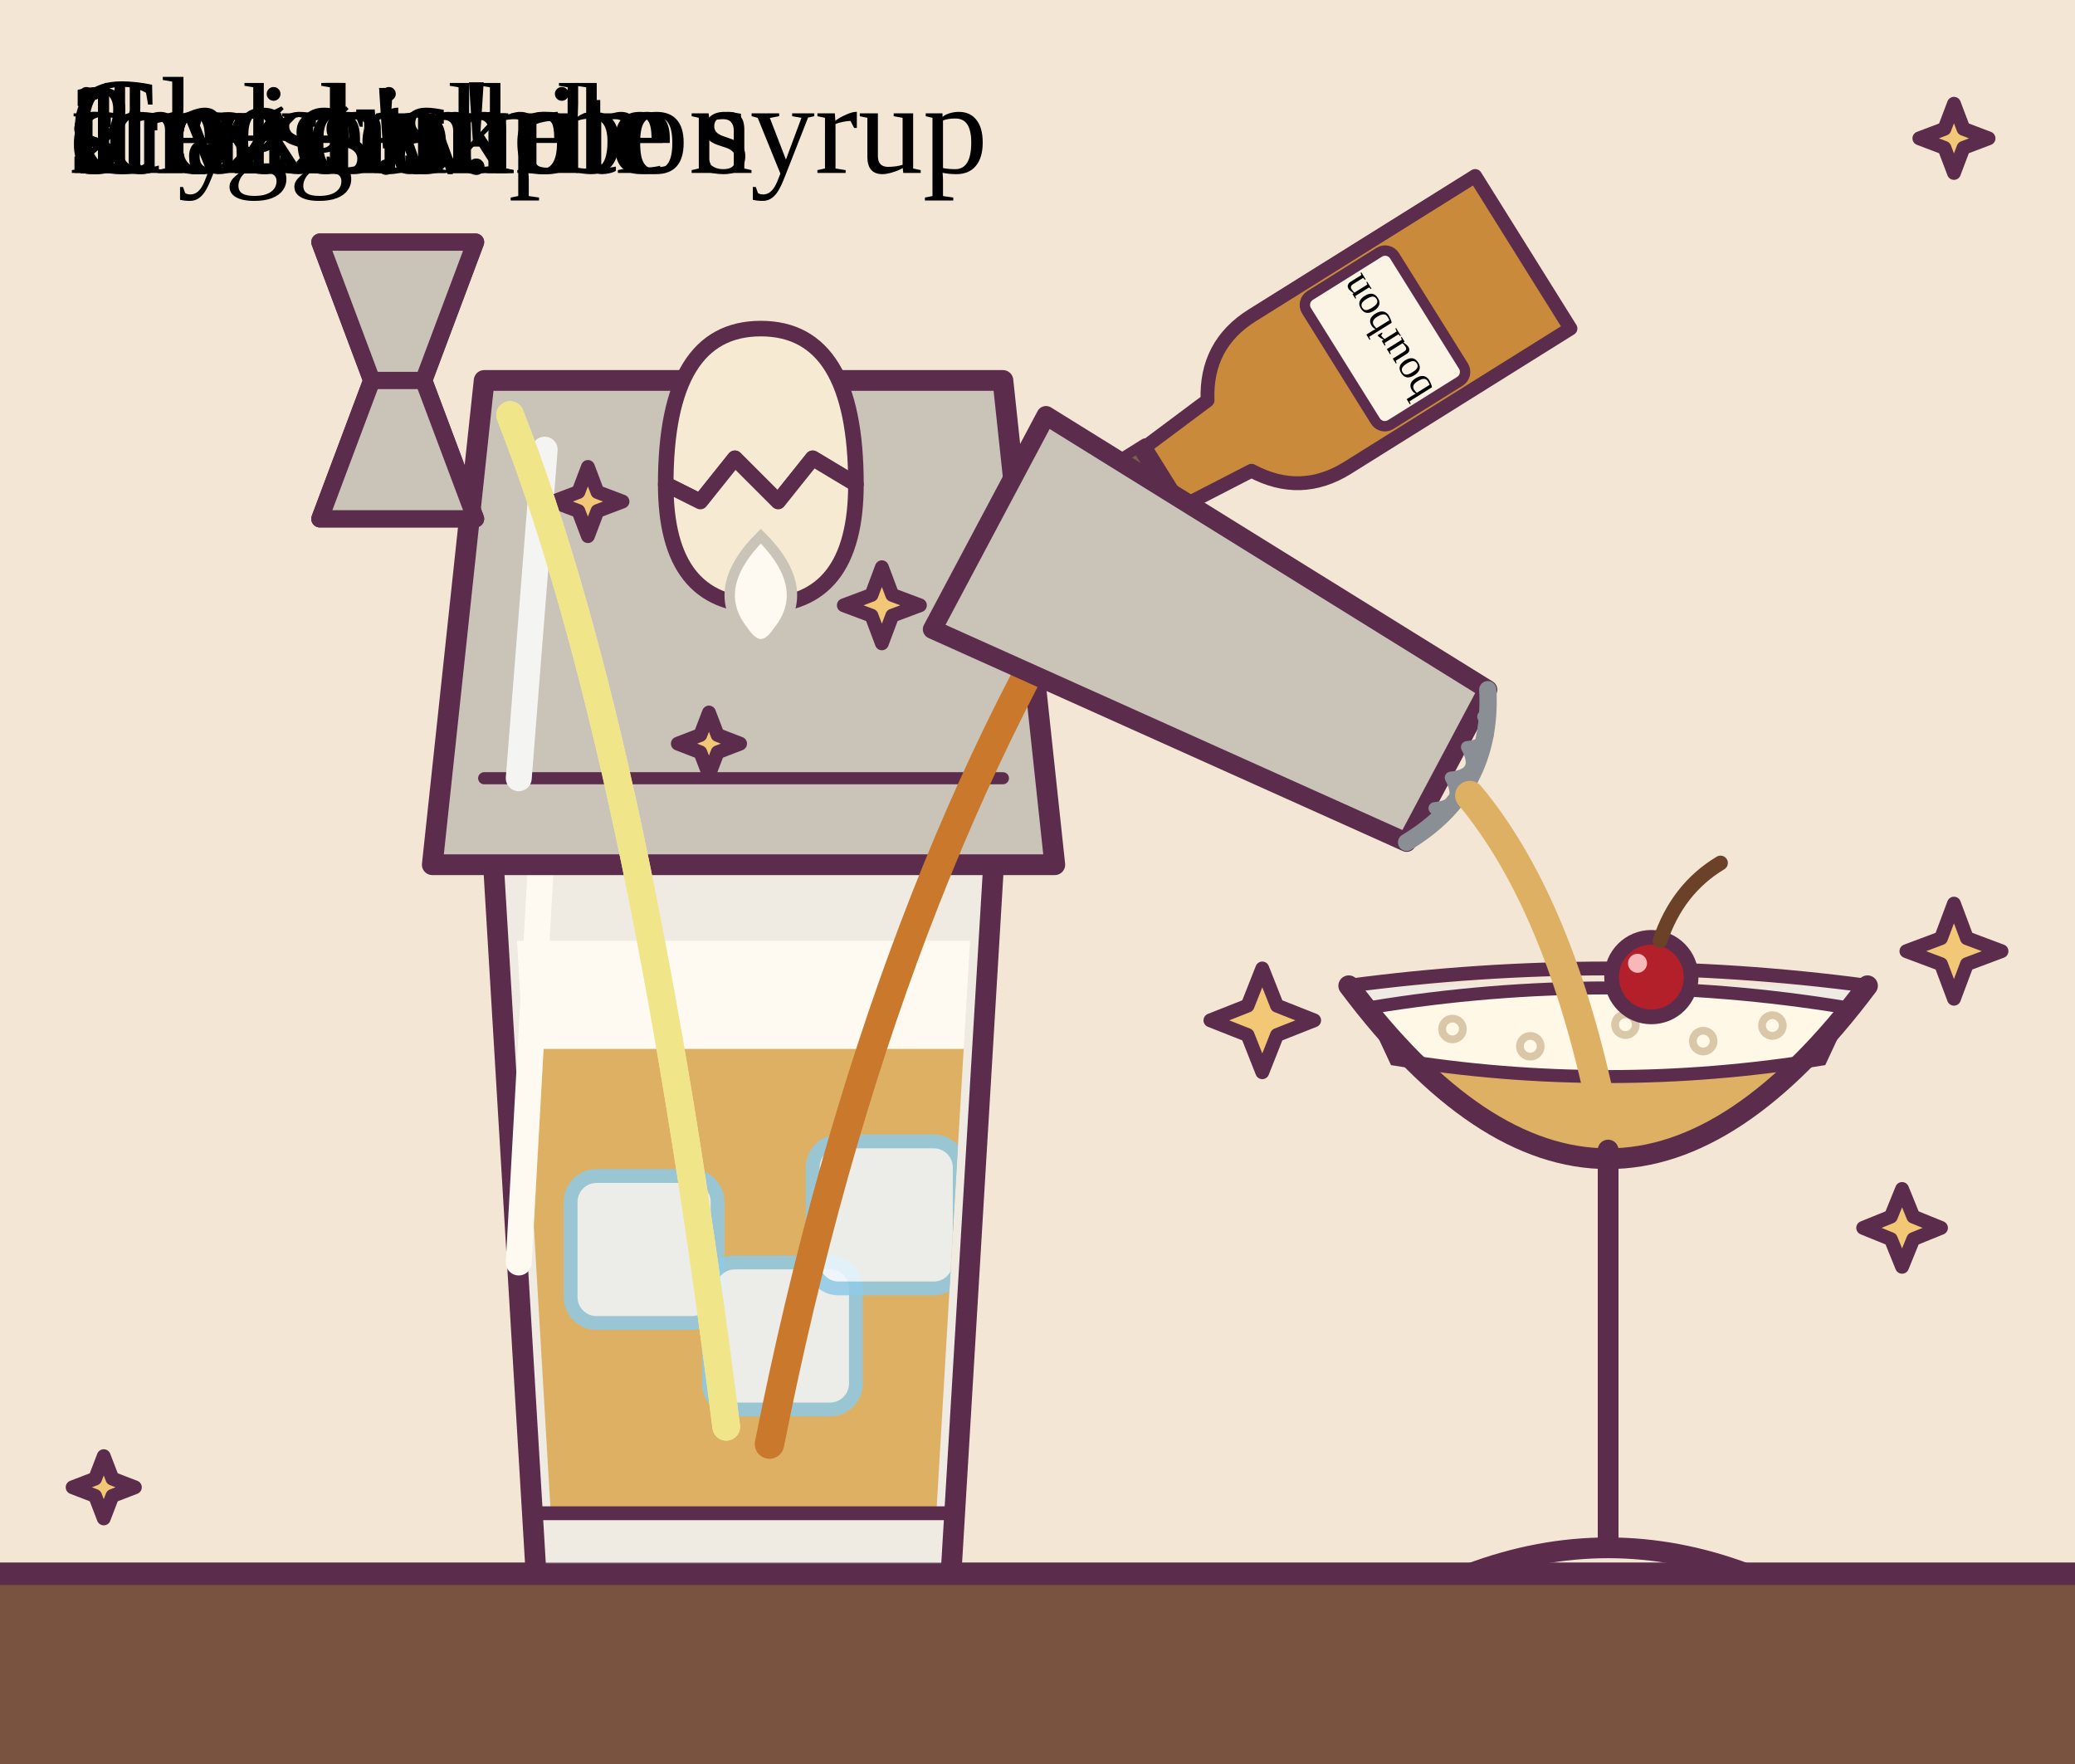
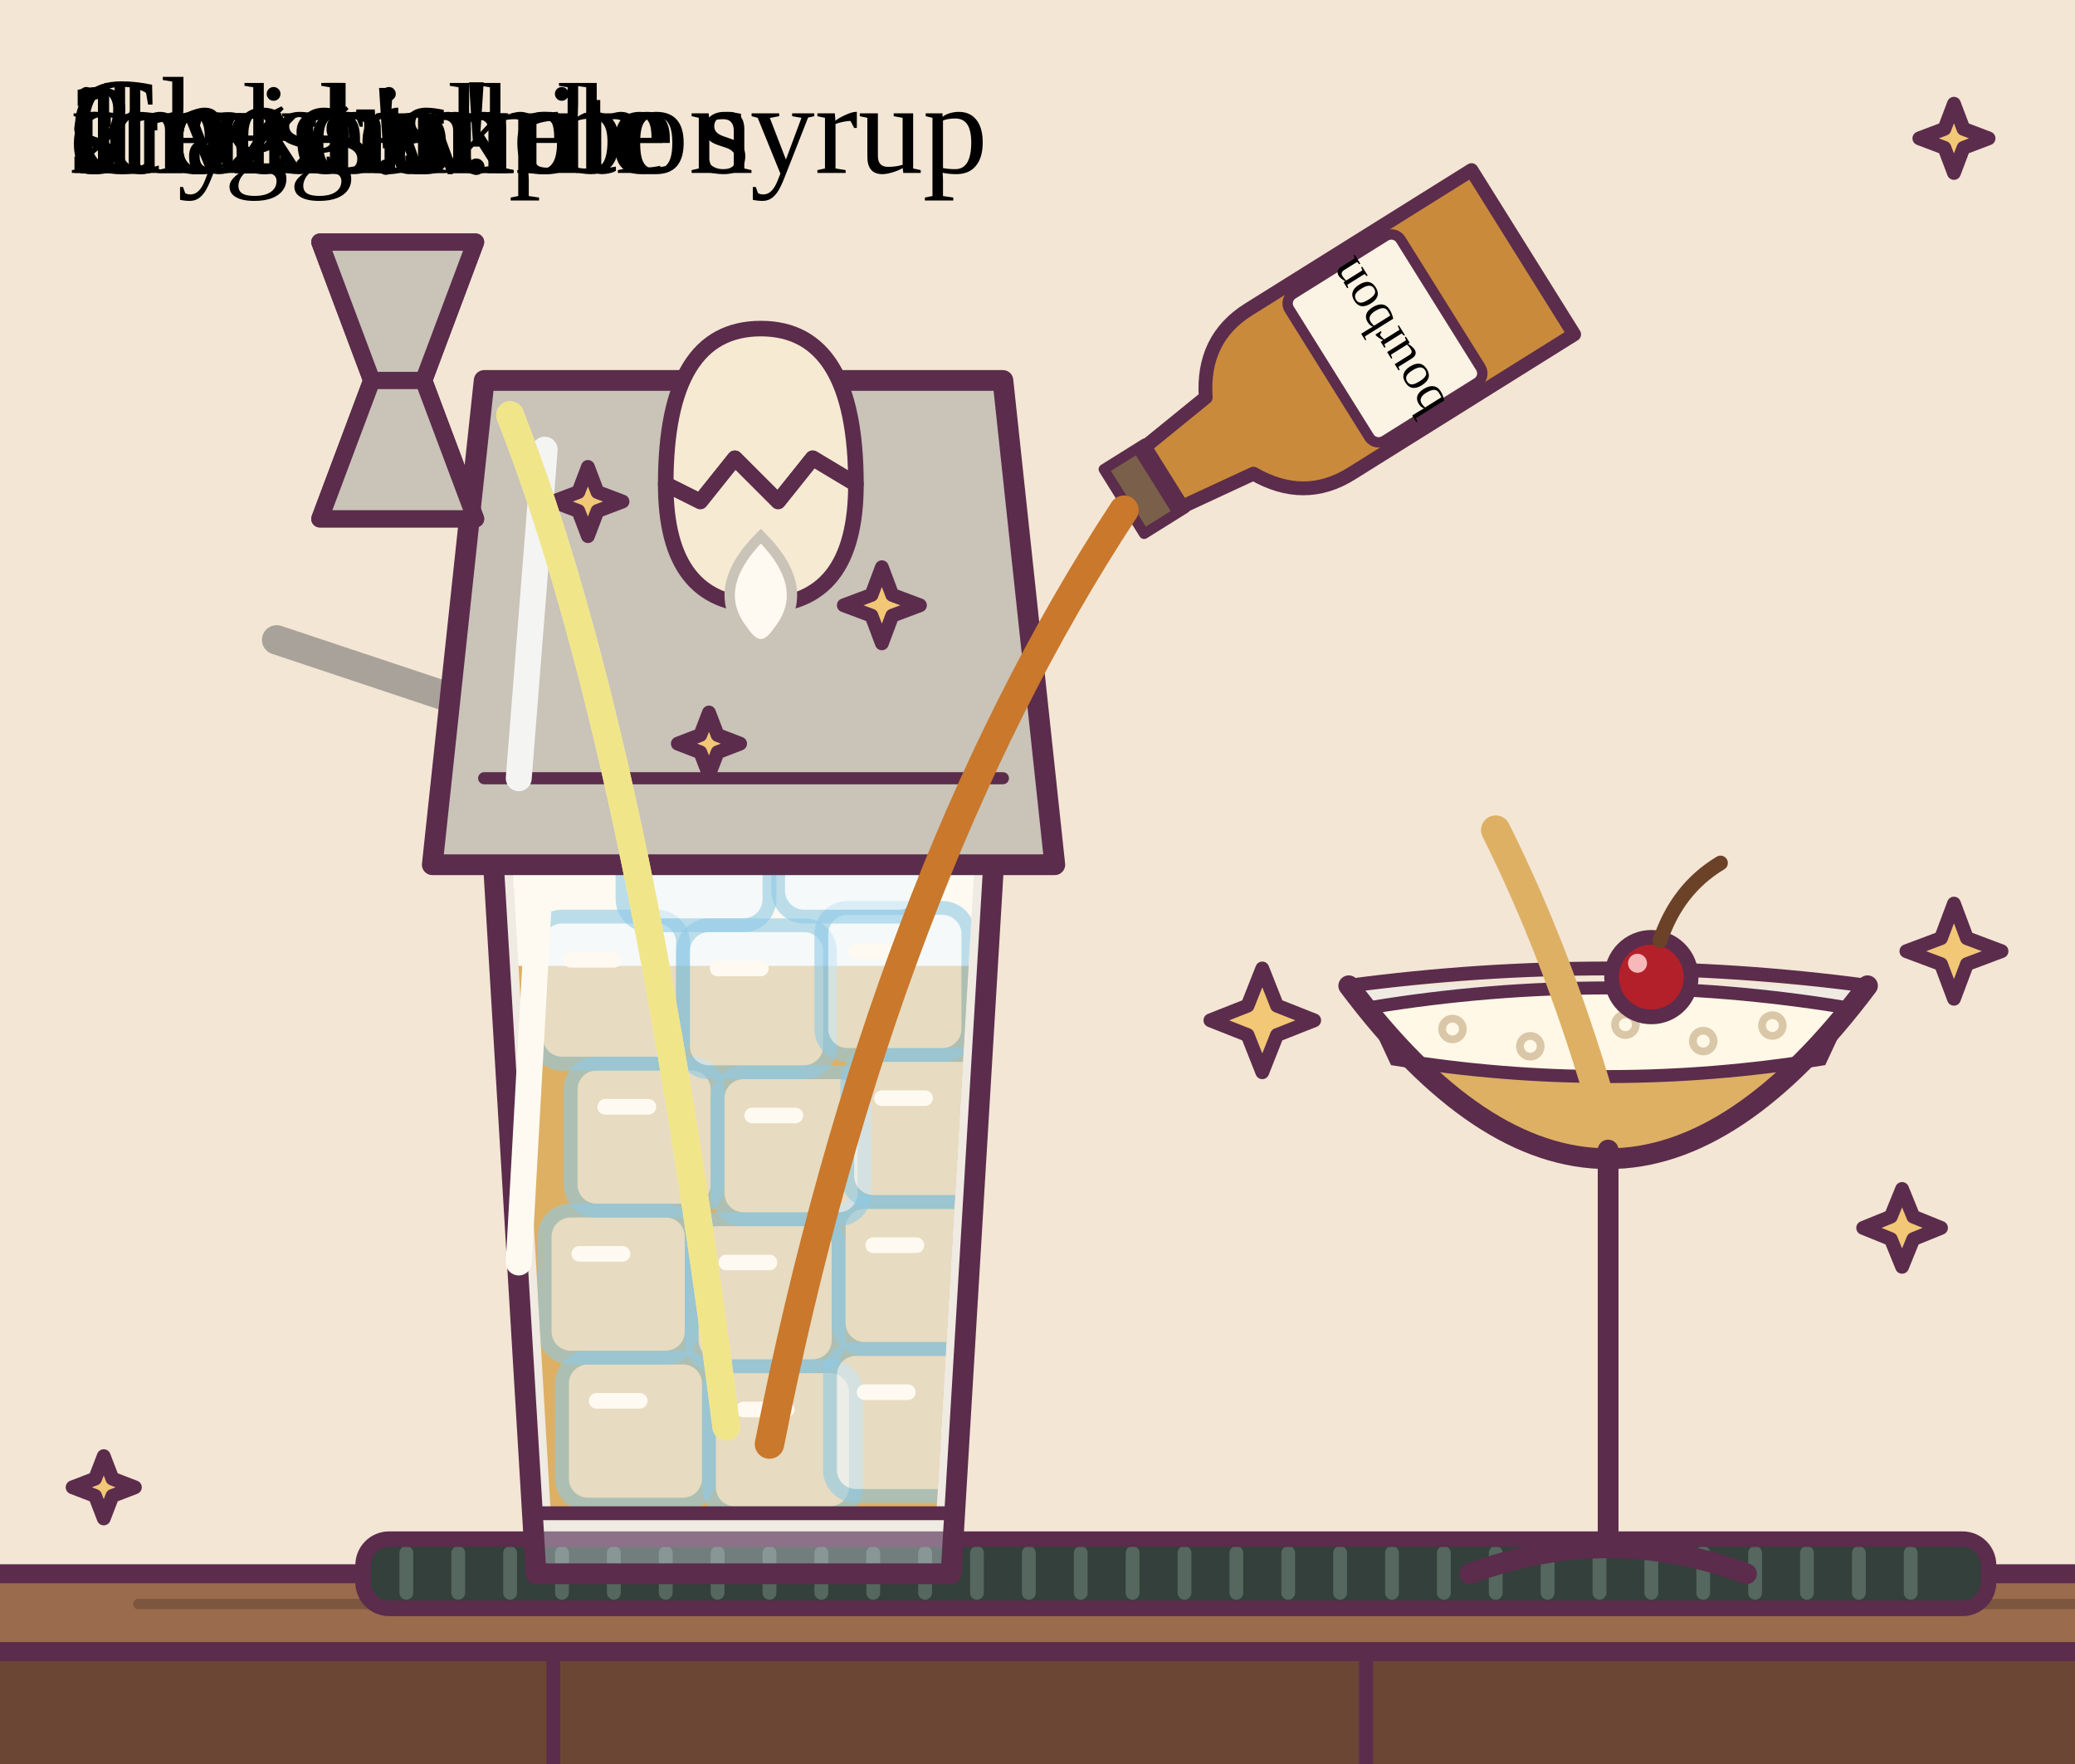
<svg viewBox="0 0 240 204" role="img" aria-label="How to make a Whiskey Sour, step by step: Combine ingredients. Add everything to your shaker. Dry shake. Shake hard, without ice, for about 15 seconds. That's what whips the egg white into foam. Wet shake. Add ice and shake again, until the shaker is frosty cold. Serve up. Strain into a chilled coupe, no ice, and top with a cherry. Cheers!">
  <g transform="translate(-104 -14)">
    <g filter="url(#wash)">
      <rect x="0" y="0" width="400" height="236" fill="#f3e6d4" />
-       <rect x="0" y="196" width="400" height="40" fill="#7a5340" />
-     </g>
+     </g>
+     <rect x="0" y="196" width="400" height="40" fill="#6e4b39" />
+     <g filter="url(#wash)">
+       <rect x="0" y="196" width="400" height="9" fill="#9a6b4c" />
+       <rect x="0" y="205" width="400" height="31" fill="#6b4634" />
+     </g>
+     <g filter="url(#crayon)" fill="none" stroke="#5b2c4c" stroke-width="2.2" stroke-linecap="round" stroke-linejoin="round">
+       <path d="M0 196 H400 M0 205 H400" />
+       <path d="M64 205 V236" stroke-width="1.6" />
+       <path d="M168 205 V236" stroke-width="1.6" />
+       <path d="M262 205 V236" stroke-width="1.6" />
+       <path d="M352 205 V236" stroke-width="1.6" />
+       <path d="M22 199.5 h38" stroke="#7d5640" stroke-width="1.2" />
+       <path d="M120 199.5 h54" stroke="#7d5640" stroke-width="1.2" />
+       <path d="M230 199.5 h30" stroke="#7d5640" stroke-width="1.2" />
+       <path d="M300 199.5 h46" stroke="#7d5640" stroke-width="1.2" />
+     </g>
+     <rect x="146" y="192" width="188" height="8" rx="3" fill="#33403b" />
+     <path d="M151 193.6 v4.6" stroke="#55675f" stroke-width="1.6" stroke-linecap="round" />
+     <path d="M157 193.6 v4.6" stroke="#55675f" stroke-width="1.6" stroke-linecap="round" />
+     <path d="M163 193.6 v4.6" stroke="#55675f" stroke-width="1.6" stroke-linecap="round" />
+     <path d="M169 193.6 v4.6" stroke="#55675f" stroke-width="1.6" stroke-linecap="round" />
+     <path d="M175 193.6 v4.6" stroke="#55675f" stroke-width="1.6" stroke-linecap="round" />
+     <path d="M181 193.6 v4.6" stroke="#55675f" stroke-width="1.6" stroke-linecap="round" />
+     <path d="M187 193.6 v4.6" stroke="#55675f" stroke-width="1.6" stroke-linecap="round" />
+     <path d="M193 193.6 v4.6" stroke="#55675f" stroke-width="1.6" stroke-linecap="round" />
+     <path d="M199 193.6 v4.6" stroke="#55675f" stroke-width="1.6" stroke-linecap="round" />
+     <path d="M205 193.6 v4.6" stroke="#55675f" stroke-width="1.6" stroke-linecap="round" />
+     <path d="M211 193.6 v4.6" stroke="#55675f" stroke-width="1.6" stroke-linecap="round" />
+     <path d="M217 193.6 v4.6" stroke="#55675f" stroke-width="1.6" stroke-linecap="round" />
+     <path d="M223 193.6 v4.6" stroke="#55675f" stroke-width="1.6" stroke-linecap="round" />
+     <path d="M229 193.6 v4.6" stroke="#55675f" stroke-width="1.6" stroke-linecap="round" />
+     <path d="M235 193.6 v4.6" stroke="#55675f" stroke-width="1.6" stroke-linecap="round" />
+     <path d="M241 193.6 v4.6" stroke="#55675f" stroke-width="1.6" stroke-linecap="round" />
+     <path d="M247 193.6 v4.6" stroke="#55675f" stroke-width="1.6" stroke-linecap="round" />
+     <path d="M253 193.6 v4.6" stroke="#55675f" stroke-width="1.6" stroke-linecap="round" />
+     <path d="M259 193.6 v4.6" stroke="#55675f" stroke-width="1.6" stroke-linecap="round" />
+     <path d="M265 193.6 v4.6" stroke="#55675f" stroke-width="1.6" stroke-linecap="round" />
+     <path d="M271 193.6 v4.6" stroke="#55675f" stroke-width="1.6" stroke-linecap="round" />
+     <path d="M277 193.6 v4.6" stroke="#55675f" stroke-width="1.6" stroke-linecap="round" />
+     <path d="M283 193.6 v4.6" stroke="#55675f" stroke-width="1.6" stroke-linecap="round" />
+     <path d="M289 193.6 v4.6" stroke="#55675f" stroke-width="1.6" stroke-linecap="round" />
+     <path d="M295 193.6 v4.6" stroke="#55675f" stroke-width="1.6" stroke-linecap="round" />
+     <path d="M301 193.6 v4.6" stroke="#55675f" stroke-width="1.6" stroke-linecap="round" />
+     <path d="M307 193.6 v4.6" stroke="#55675f" stroke-width="1.6" stroke-linecap="round" />
+     <path d="M313 193.6 v4.6" stroke="#55675f" stroke-width="1.6" stroke-linecap="round" />
+     <path d="M319 193.6 v4.6" stroke="#55675f" stroke-width="1.6" stroke-linecap="round" />
+     <path d="M325 193.6 v4.6" stroke="#55675f" stroke-width="1.6" stroke-linecap="round" />
    <g filter="url(#crayon)" fill="none" stroke="#5b2c4c" stroke-width="2.6" stroke-linecap="round" stroke-linejoin="round">
-       <path d="M0 196 H400" />
+       <rect x="146" y="192" width="188" height="8" rx="3" stroke-width="1.8" />
    </g>
    <g class="twinkle d2" style="transform-origin:330px 30px">
      <path d="M330 26 L331.1 28.9 L334 30 L331.1 31.1 L330 34 L328.9 31.1 L326 30 L328.9 28.9Z" fill="#f2c776" stroke="#5b2c4c" stroke-width="1.6" stroke-linejoin="round" />
    </g>
    <g class="twinkle d3" style="transform-origin:116px 186px">
      <path d="M116 182.4 L117 185 L119.6 186 L117 187 L116 189.6 L115 187 L112.4 186 L115 185Z" fill="#f2c776" stroke="#5b2c4c" stroke-width="1.6" stroke-linejoin="round" />
    </g>
-     <g class="mix16">
-       <g class="shk15" style="transform-origin:190px 116px">
-         <g filter="url(#wash)">
-           <path d="M160 96 L220 96 L214 196 L166 196Z" fill="#e7f1fb" opacity=".35" />
-         </g>
-         <clipPath id="whiskey-sour-mx">
-           <path d="M162.4 99 L217.6 99 L212.3 189 L167.7 189Z" />
-         </clipPath>
-         <g clip-path="url(#whiskey-sour-mx)">
-           <g filter="url(#wash)">
-             <g class="ml5" style="transform-origin:190px 190px">
-               <rect x="158" y="169.5" width="64" height="20.5" fill="#c9782c" />
-             </g>
-             <g class="ml6" style="transform-origin:190px 170px">
-               <rect x="158" y="159.5" width="64" height="10.5" fill="#f3e9c4" />
-             </g>
-             <g class="ml7" style="transform-origin:190px 160px">
-               <rect x="158" y="149.5" width="64" height="10.5" fill="#f1e58a" />
-             </g>
-             <g class="ml8" style="transform-origin:190px 150px">
-               <rect x="158" y="141.5" width="64" height="8.5" fill="#fffaf1" />
-             </g>
-             <g class="mixed9">
-               <rect x="158" y="134.8" width="64" height="55.2" fill="#ddb064" />
-               <rect x="158" y="122.8" width="64" height="12.5" fill="#fffaf1" />
-             </g>
-           </g>
-           <g class="mice10">
-             <rect x="170" y="150" width="17" height="17" rx="3" fill="#eef8ff" opacity=".85" stroke="#8ecae6" stroke-width="1.6" />
-           </g>
-           <g class="mice11">
-             <rect x="186" y="160" width="17" height="17" rx="3" fill="#eef8ff" opacity=".85" stroke="#8ecae6" stroke-width="1.6" />
-           </g>
-           <g class="mice12">
-             <rect x="198" y="146" width="17" height="17" rx="3" fill="#eef8ff" opacity=".85" stroke="#8ecae6" stroke-width="1.6" />
-           </g>
-         </g>
-         <g filter="url(#crayon)" fill="none" stroke="#5b2c4c" stroke-width="2.6" stroke-linecap="round" stroke-linejoin="round">
-           <path d="M160 96 L220 96 L214 196 L166 196Z" stroke-width="2.4" />
-           <path d="M166 189 H214" stroke-width="1.6" />
-           <path d="M167 106 L164 160" stroke="#fffaf1" stroke-width="3" />
-         </g>
-         <g class="tin14">
-           <g filter="url(#wash)">
-             <path d="M154 114 L226 114 L220 58 L160 58Z" fill="#c9c3b8" />
-           </g>
-           <g filter="url(#crayon)" fill="none" stroke="#5b2c4c" stroke-width="2.6" stroke-linecap="round" stroke-linejoin="round">
-             <path d="M154 114 L226 114 L220 58 L160 58Z" stroke-width="2.4" />
-             <path d="M160 104 H220" stroke-width="1.4" />
-             <path d="M167 66 L164 104" stroke="#f4f4f2" stroke-width="3" />
-           </g>
-           <g class="frost13">
-             <g class="twinkle" style="transform-origin:172px 72px">
-               <path d="M172 68 L173.1 70.9 L176 72 L173.1 73.1 L172 76 L170.9 73.1 L168 72 L170.9 70.9Z" fill="#f2c776" stroke="#5b2c4c" stroke-width="1.6" stroke-linejoin="round" />
-             </g>
-             <g class="twinkle d2" style="transform-origin:206px 84px">
-               <path d="M206 79.6 L207.2 82.8 L210.4 84 L207.2 85.2 L206 88.4 L204.8 85.2 L201.6 84 L204.8 82.8Z" fill="#f2c776" stroke="#5b2c4c" stroke-width="1.6" stroke-linejoin="round" />
-             </g>
-             <g class="twinkle d3" style="transform-origin:186px 100px">
-               <path d="M186 96.4 L187 99 L189.6 100 L187 101 L186 103.6 L185 101 L182.4 100 L185 99Z" fill="#f2c776" stroke="#5b2c4c" stroke-width="1.6" stroke-linejoin="round" />
+     <g class="mix30">
+       <g class="tip29" style="transform-origin:220px 96px">
+         <g class="shk28" style="transform-origin:190px 116px">
+           <g filter="url(#wash)">
+             <path d="M160 96 L220 96 L214 196 L166 196Z" fill="#e7f1fb" opacity=".35" />
+           </g>
+           <clipPath id="whiskey-sour-mx">
+             <path d="M162.4 99 L217.6 99 L212.3 189 L167.7 189Z" />
+           </clipPath>
+           <g clip-path="url(#whiskey-sour-mx)">
+             <g filter="url(#wash)">
+               <g class="ml5" style="transform-origin:190px 190px">
+                 <rect x="158" y="169.5" width="64" height="20.5" fill="#c9782c" />
+               </g>
+               <g class="ml6" style="transform-origin:190px 170px">
+                 <rect x="158" y="159.5" width="64" height="10.5" fill="#f3e9c4" />
+               </g>
+               <g class="ml7" style="transform-origin:190px 160px">
+                 <rect x="158" y="149.5" width="64" height="10.5" fill="#f1e58a" />
+               </g>
+               <g class="ml8" style="transform-origin:190px 150px">
+                 <rect x="158" y="141.5" width="64" height="8.5" fill="#fffaf1" />
+               </g>
+               <g class="mixed9" style="transform-origin:190px 190px">
+                 <rect x="158" y="125.2" width="64" height="64.8" fill="#ddb064" />
+               </g>
+               <g class="mfoam10">
+                 <rect x="158" y="113.2" width="64" height="12.5" fill="#fffaf1" />
+               </g>
+             </g>
+             <g class="mice11" style="transform-origin:177.5px 179.5px">
+               <rect x="169" y="171" width="17" height="17" rx="3" fill="#eef8ff" opacity=".6" stroke="#8ecae6" stroke-width="1.6" />
+               <path d="M173 176 h5" stroke="#fffaf1" stroke-width="1.8" stroke-linecap="round" />
+             </g>
+             <g class="mice12" style="transform-origin:194.5px 180.5px">
+               <rect x="186" y="172" width="17" height="17" rx="3" fill="#eef8ff" opacity=".6" stroke="#8ecae6" stroke-width="1.6" />
+               <path d="M190 177 h5" stroke="#fffaf1" stroke-width="1.8" stroke-linecap="round" />
+             </g>
+             <g class="mice13" style="transform-origin:208.5px 178.5px">
+               <rect x="200" y="170" width="17" height="17" rx="3" fill="#eef8ff" opacity=".6" stroke="#8ecae6" stroke-width="1.6" />
+               <path d="M204 175 h5" stroke="#fffaf1" stroke-width="1.8" stroke-linecap="round" />
+             </g>
+             <g class="mice14" style="transform-origin:175.5px 162.5px">
+               <rect x="167" y="154" width="17" height="17" rx="3" fill="#eef8ff" opacity=".6" stroke="#8ecae6" stroke-width="1.6" />
+               <path d="M171 159 h5" stroke="#fffaf1" stroke-width="1.8" stroke-linecap="round" />
+             </g>
+             <g class="mice15" style="transform-origin:192.5px 163.5px">
+               <rect x="184" y="155" width="17" height="17" rx="3" fill="#eef8ff" opacity=".6" stroke="#8ecae6" stroke-width="1.6" />
+               <path d="M188 160 h5" stroke="#fffaf1" stroke-width="1.8" stroke-linecap="round" />
+             </g>
+             <g class="mice16" style="transform-origin:209.5px 161.5px">
+               <rect x="201" y="153" width="17" height="17" rx="3" fill="#eef8ff" opacity=".6" stroke="#8ecae6" stroke-width="1.6" />
+               <path d="M205 158 h5" stroke="#fffaf1" stroke-width="1.8" stroke-linecap="round" />
+             </g>
+             <g class="mice17" style="transform-origin:178.5px 145.5px">
+               <rect x="170" y="137" width="17" height="17" rx="3" fill="#eef8ff" opacity=".6" stroke="#8ecae6" stroke-width="1.6" />
+               <path d="M174 142 h5" stroke="#fffaf1" stroke-width="1.8" stroke-linecap="round" />
+             </g>
+             <g class="mice18" style="transform-origin:195.5px 146.5px">
+               <rect x="187" y="138" width="17" height="17" rx="3" fill="#eef8ff" opacity=".6" stroke="#8ecae6" stroke-width="1.6" />
+               <path d="M191 143 h5" stroke="#fffaf1" stroke-width="1.8" stroke-linecap="round" />
+             </g>
+             <g class="mice19" style="transform-origin:210.5px 144.5px">
+               <rect x="202" y="136" width="17" height="17" rx="3" fill="#eef8ff" opacity=".6" stroke="#8ecae6" stroke-width="1.6" />
+               <path d="M206 141 h5" stroke="#fffaf1" stroke-width="1.8" stroke-linecap="round" />
+             </g>
+             <g class="mice20" style="transform-origin:174.5px 128.5px">
+               <rect x="166" y="120" width="17" height="17" rx="3" fill="#eef8ff" opacity=".6" stroke="#8ecae6" stroke-width="1.6" />
+               <path d="M170 125 h5" stroke="#fffaf1" stroke-width="1.8" stroke-linecap="round" />
+             </g>
+             <g class="mice21" style="transform-origin:191.5px 129.5px">
+               <rect x="183" y="121" width="17" height="17" rx="3" fill="#eef8ff" opacity=".6" stroke="#8ecae6" stroke-width="1.6" />
+               <path d="M187 126 h5" stroke="#fffaf1" stroke-width="1.8" stroke-linecap="round" />
+             </g>
+             <g class="mice22" style="transform-origin:207.5px 127.5px">
+               <rect x="199" y="119" width="17" height="17" rx="3" fill="#eef8ff" opacity=".6" stroke="#8ecae6" stroke-width="1.6" />
+               <path d="M203 124 h5" stroke="#fffaf1" stroke-width="1.8" stroke-linecap="round" />
+             </g>
+             <g class="mice23" style="transform-origin:184.5px 112.5px">
+               <rect x="176" y="104" width="17" height="17" rx="3" fill="#eef8ff" opacity=".6" stroke="#8ecae6" stroke-width="1.6" />
+               <path d="M180 109 h5" stroke="#fffaf1" stroke-width="1.8" stroke-linecap="round" />
+             </g>
+             <g class="mice24" style="transform-origin:202.5px 111.5px">
+               <rect x="194" y="103" width="17" height="17" rx="3" fill="#eef8ff" opacity=".6" stroke="#8ecae6" stroke-width="1.6" />
+               <path d="M198 108 h5" stroke="#fffaf1" stroke-width="1.8" stroke-linecap="round" />
+             </g>
+           </g>
+           <g filter="url(#crayon)" fill="none" stroke="#5b2c4c" stroke-width="2.6" stroke-linecap="round" stroke-linejoin="round">
+             <path d="M160 96 L220 96 L214 196 L166 196Z" stroke-width="2.4" />
+             <path d="M166 189 H214" stroke-width="1.6" />
+             <path d="M167 106 L164 160" stroke="#fffaf1" stroke-width="3" />
+           </g>
+           <g class="strainer25">
+             <g filter="url(#crayon)" fill="none" stroke="#5b2c4c" stroke-width="2.6" stroke-linecap="round" stroke-linejoin="round">
+               <path d="M160 96 H220" stroke="#a9a29a" stroke-width="3.4" />
+               <path d="M162 100 q3 3.4 6 0 q3 3.4 6 0 q3 3.4 6 0 q3 3.4 6 0 q3 3.4 6 0 q3 3.4 6 0 q3 3.4 6 0 q3 3.4 6 0 q3 3.4 6 0 q3 3.4 6 0" stroke="#8a8f96" stroke-width="1.5" />
+               <path d="M160 96 L136 88" stroke="#a9a29a" stroke-width="3.4" />
+             </g>
+           </g>
+           <g class="tin27">
+             <g filter="url(#wash)">
+               <path d="M154 114 L226 114 L220 58 L160 58Z" fill="#c9c3b8" />
+             </g>
+             <g filter="url(#crayon)" fill="none" stroke="#5b2c4c" stroke-width="2.6" stroke-linecap="round" stroke-linejoin="round">
+               <path d="M154 114 L226 114 L220 58 L160 58Z" stroke-width="2.4" />
+               <path d="M160 104 H220" stroke-width="1.4" />
+               <path d="M167 66 L164 104" stroke="#f4f4f2" stroke-width="3" />
+             </g>
+             <g class="frost26">
+               <g class="twinkle" style="transform-origin:172px 72px">
+                 <path d="M172 68 L173.1 70.9 L176 72 L173.1 73.1 L172 76 L170.9 73.1 L168 72 L170.9 70.9Z" fill="#f2c776" stroke="#5b2c4c" stroke-width="1.6" stroke-linejoin="round" />
+               </g>
+               <g class="twinkle d2" style="transform-origin:206px 84px">
+                 <path d="M206 79.6 L207.2 82.8 L210.4 84 L207.2 85.2 L206 88.4 L204.8 85.2 L201.6 84 L204.8 82.8Z" fill="#f2c776" stroke="#5b2c4c" stroke-width="1.6" stroke-linejoin="round" />
+               </g>
+               <g class="twinkle d3" style="transform-origin:186px 100px">
+                 <path d="M186 96.4 L187 99 L189.6 100 L187 101 L186 103.6 L185 101 L182.4 100 L185 99Z" fill="#f2c776" stroke="#5b2c4c" stroke-width="1.6" stroke-linejoin="round" />
+               </g>
            </g>
          </g>
        </g>
      </g>
    </g>
    <g transform="translate(290 196) scale(1)">
      <g filter="url(#wash)">
        <path d="M-30 -68 Q0 -28 30 -68Z" fill="#e7f1fb" opacity=".35" />
      </g>
      <g class="gc3">
        <clipPath id="whiskey-sour-gl">
          <path d="M-28 -66 Q0 -32 28 -66Z" />
        </clipPath>
        <g clip-path="url(#whiskey-sour-gl)">
          <g filter="url(#wash)">
            <g class="band1" style="transform-origin:0px -47.5px">
              <rect x="-40" y="-65.6" width="80" height="18.1" fill="#ddb064" />
            </g>
          </g>
          <g filter="url(#wash)" />
        </g>
        <g class="foam2">
          <path d="M-27.4 -65.5 Q0 -70 27.4 -65.5 L24.6 -59.5 Q0 -55.5 -24.6 -59.5Z" fill="#fff8e6" stroke="#5b2c4c" stroke-width="1.5" />
          <circle cx="-18" cy="-63" r="1.2" fill="none" stroke="#d9c7a8" stroke-width=".9" />
          <circle cx="-9" cy="-61" r="1.2" fill="none" stroke="#d9c7a8" stroke-width=".9" />
          <circle cx="2" cy="-63.5" r="1.2" fill="none" stroke="#d9c7a8" stroke-width=".9" />
          <circle cx="11" cy="-61.6" r="1.2" fill="none" stroke="#d9c7a8" stroke-width=".9" />
          <circle cx="19" cy="-63.4" r="1.2" fill="none" stroke="#d9c7a8" stroke-width=".9" />
        </g>
      </g>
      <g filter="url(#crayon)" fill="none" stroke="#5b2c4c" stroke-width="2.6" stroke-linecap="round" stroke-linejoin="round">
        <path d="M-30 -68 Q0 -28 30 -68" stroke-width="2.4" />
        <path d="M-30 -68 Q0 -72 30 -68" stroke-width="1.6" />
        <path d="M0 -49 V-4 M-16 0 Q0 -6 16 0" stroke-width="2.4" />
      </g>
      <g class="garn4">
        <g transform="translate(5 -69)">
          <g filter="url(#wash)">
            <circle r="4.6" fill="#b3202a" />
          </g>
          <g filter="url(#crayon)" fill="none" stroke="#5b2c4c" stroke-width="2.6" stroke-linecap="round" stroke-linejoin="round">
            <circle r="4.6" stroke-width="1.7" />
            <path d="M1 -4.2 q2 -6 7 -9" stroke="#6b4228" stroke-width="1.7" />
          </g>
          <circle cx="-1.6" cy="-1.6" r="1.1" fill="#f6b8b8" />
        </g>
      </g>
    </g>
-     <g class="btl17" style="transform-origin:234px 72px">
+     <g class="btl31" style="transform-origin:234px 72px">
      <g transform="translate(234 72) rotate(-122)">
        <g transform="translate(0 54.4) scale(0.8)">
          <g filter="url(#wash)">
-             <path d="M-13 0 L-13 -38 Q-13 -46 -6 -50 L-5 -62 L5 -62 L6 -50 Q13 -46 13 -38 L13 0Z" fill="#c98a3c" />
-             <rect x="-11" y="-31" width="22" height="15" rx="1.6" fill="#fbf3e3" />
+             <path d="M-14 0 L-14 -38 Q-14 -46 -6.5 -50 L-5 -62 L5 -62 L6.5 -50 Q14 -46 14 -38 L14 0Z" fill="#c98a3c" />
+             <rect x="-12.5" y="-33" width="25" height="19" rx="1.6" fill="#fbf3e3" />
            <path d="M-5.5 -68 h11 v7 h-11Z" fill="#7a5f4a" />
          </g>
          <g filter="url(#crayon)" fill="none" stroke="#5b2c4c" stroke-width="2.6" stroke-linecap="round" stroke-linejoin="round">
-             <path d="M-13 0 L-13 -38 Q-13 -46 -6 -50 L-5 -62 L5 -62 L6 -50 Q13 -46 13 -38 L13 0Z" stroke-width="2" />
-             <rect x="-11" y="-31" width="22" height="15" rx="1.6" stroke-width="1.5" />
+             <path d="M-14 0 L-14 -38 Q-14 -46 -6.5 -50 L-5 -62 L5 -62 L6.5 -50 Q14 -46 14 -38 L14 0Z" stroke-width="2" />
+             <rect x="-12.5" y="-33" width="25" height="19" rx="1.6" stroke-width="1.5" />
            <path d="M-5.5 -68 h11 v7 h-11Z" stroke-width="1.5" />
          </g>
-           <text class="letter" x="0" y="-21.34" font-size="6" text-anchor="middle">bourbon</text>
-         </g>
-       </g>
-     </g>
-     <g filter="url(#crayon)" fill="none" stroke="#5b2c4c" stroke-width="2.6" stroke-linecap="round" stroke-linejoin="round" class="pour18">
+           <text class="letter" x="0" y="-20.8" font-size="7.6" text-anchor="middle" textLength="22" lengthAdjust="spacingAndGlyphs">bourbon</text>
+         </g>
+       </g>
+     </g>
+     <g filter="url(#crayon)" fill="none" stroke="#5b2c4c" stroke-width="2.6" stroke-linecap="round" stroke-linejoin="round" class="pour32">
      <path d="M234 73 Q206 115.6 193 181" stroke="#c9782c" stroke-width="3.4" />
    </g>
-     <g class="jig20" style="transform-origin:150px 58px">
+     <g class="jig34" style="transform-origin:150px 58px">
      <g transform="translate(150 58)">
        <g filter="url(#wash)">
          <path d="M-9 -16 L9 -16 L3 0 L9 16 L-9 16 L-3 0Z" fill="#c9c3b8" />
        </g>
        <g filter="url(#crayon)" fill="none" stroke="#5b2c4c" stroke-width="2.6" stroke-linecap="round" stroke-linejoin="round">
          <path d="M-9 -16 L9 -16 L3 0 L9 16 L-9 16 L-3 0Z M-3 0 H3" stroke-width="2" />
        </g>
      </g>
    </g>
-     <g filter="url(#crayon)" fill="none" stroke="#5b2c4c" stroke-width="2.6" stroke-linecap="round" stroke-linejoin="round" class="pour21">
+     <g filter="url(#crayon)" fill="none" stroke="#5b2c4c" stroke-width="2.6" stroke-linecap="round" stroke-linejoin="round" class="pour35">
      <path d="M163 62 Q178 100 188 179" stroke="#f3e9c4" stroke-width="3.2" />
    </g>
-     <g class="jig23" style="transform-origin:150px 58px">
+     <g class="jig37" style="transform-origin:150px 58px">
      <g transform="translate(150 58)">
        <g filter="url(#wash)">
          <path d="M-9 -16 L9 -16 L3 0 L9 16 L-9 16 L-3 0Z" fill="#c9c3b8" />
        </g>
        <g filter="url(#crayon)" fill="none" stroke="#5b2c4c" stroke-width="2.6" stroke-linecap="round" stroke-linejoin="round">
          <path d="M-9 -16 L9 -16 L3 0 L9 16 L-9 16 L-3 0Z M-3 0 H3" stroke-width="2" />
        </g>
      </g>
    </g>
-     <g filter="url(#crayon)" fill="none" stroke="#5b2c4c" stroke-width="2.6" stroke-linecap="round" stroke-linejoin="round" class="pour24">
+     <g filter="url(#crayon)" fill="none" stroke="#5b2c4c" stroke-width="2.6" stroke-linecap="round" stroke-linejoin="round" class="pour38">
      <path d="M163 62 Q178 100 188 179" stroke="#f1e58a" stroke-width="3.2" />
    </g>
-     <g class="egg26">
-       <g class="egt27" style="transform-origin:192px 70px">
+     <g class="egg40">
+       <g class="egt41" style="transform-origin:192px 70px">
        <g transform="translate(192 70)">
          <g filter="url(#wash)">
            <path d="M-11 0 Q-11 -18 0 -18 Q11 -18 11 0 L6 -3 L2 2 L-3 -3 L-7 2Z" fill="#f6ead2" />
          </g>
          <g filter="url(#crayon)" fill="none" stroke="#5b2c4c" stroke-width="2.6" stroke-linecap="round" stroke-linejoin="round">
            <path d="M-11 0 Q-11 -18 0 -18 Q11 -18 11 0 L6 -3 L2 2 L-3 -3 L-7 2Z" stroke-width="1.8" />
          </g>
        </g>
      </g>
-       <g class="egb28" style="transform-origin:192px 70px">
+       <g class="egb42" style="transform-origin:192px 70px">
        <g transform="translate(192 70)">
          <g filter="url(#wash)">
            <path d="M-11 0 Q-11 14 0 14 Q11 14 11 0 L6 -3 L2 2 L-3 -3 L-7 2Z" fill="#f6ead2" />
          </g>
          <g filter="url(#crayon)" fill="none" stroke="#5b2c4c" stroke-width="2.6" stroke-linecap="round" stroke-linejoin="round">
            <path d="M-11 0 Q-11 14 0 14 Q11 14 11 0 L6 -3 L2 2 L-3 -3 L-7 2Z" stroke-width="1.8" />
          </g>
        </g>
      </g>
    </g>
-     <g class="egw29">
+     <g class="egw43">
      <path d="M192 76 q-6 6 -2 11 q2 3 4 0 q4 -5 -2 -11Z" fill="#fffaf1" stroke="#c9c3b8" stroke-width="1.2" />
    </g>
-     <g class="strn34">
-       <g transform="translate(244.9 88.5) rotate(28)">
-         <g filter="url(#wash)">
-           <path d="M-30 -14 L30 -10 L30 10 L-30 14Z" fill="#c9c3b8" opacity="1" />
-         </g>
-         <g filter="url(#crayon)" fill="none" stroke="#5b2c4c" stroke-width="2.6" stroke-linecap="round" stroke-linejoin="round">
-           <path d="M-30 -14 L30 -10 L30 10 L-30 14Z" stroke-width="2.2" />
-           <path d="M30 -10 Q36 0 30 10" stroke="#8a8f96" stroke-width="2" />
-           <path d="M31 -7 q3 2 0 4 q3 2 0 4 q3 2 0 4" stroke="#8a8f96" stroke-width="1.4" />
-         </g>
-       </g>
-     </g>
-     <g filter="url(#crayon)" fill="none" stroke="#5b2c4c" stroke-width="2.6" stroke-linecap="round" stroke-linejoin="round" class="pour35">
-       <path d="M274 106 Q284 118 289 141" stroke="#ddb064" stroke-width="3.4" />
-     </g>
-     <g class="cheer38">
+     <g filter="url(#crayon)" fill="none" stroke="#5b2c4c" stroke-width="2.6" stroke-linecap="round" stroke-linejoin="round" class="pour48">
+       <path d="M277 110 Q284 124 289 141" stroke="#ddb064" stroke-width="3.4" />
+     </g>
+     <g class="cheer51">
      <g class="twinkle" style="transform-origin:250px 132px">
        <path d="M250 126 L251.7 130.3 L256 132 L251.7 133.7 L250 138 L248.3 133.7 L244 132 L248.3 130.3Z" fill="#f2c776" stroke="#5b2c4c" stroke-width="1.6" stroke-linejoin="round" />
      </g>
      <g class="twinkle d2" style="transform-origin:330px 124px">
        <path d="M330 118.5 L331.5 122.5 L335.5 124 L331.5 125.5 L330 129.5 L328.5 125.5 L324.5 124 L328.5 122.5Z" fill="#f2c776" stroke="#5b2c4c" stroke-width="1.6" stroke-linejoin="round" />
      </g>
      <g class="twinkle d3" style="transform-origin:324px 156px">
        <path d="M324 151.5 L325.3 154.7 L328.5 156 L325.3 157.3 L324 160.5 L322.7 157.3 L319.5 156 L322.7 154.7Z" fill="#f2c776" stroke="#5b2c4c" stroke-width="1.6" stroke-linejoin="round" />
      </g>
    </g>
-     <text class="letter cap19" x="112" y="34" font-size="15">2 oz bourbon</text>
-     <text class="letter cap22" x="112" y="34" font-size="15">1 oz simple syrup</text>
-     <text class="letter cap25" x="112" y="34" font-size="15">1 oz lemon</text>
-     <text class="letter cap30" x="112" y="34" font-size="15">1 egg white</text>
-     <text class="letter cap31" x="112" y="34" font-size="15">dry shake</text>
-     <text class="letter cap32" x="112" y="34" font-size="15">ice</text>
-     <text class="letter cap33" x="112" y="34" font-size="15">shake!</text>
-     <text class="letter cap36" x="112" y="34" font-size="15">strain</text>
-     <text class="letter cap37" x="112" y="34" font-size="16">Cheers!</text>
+     <text class="letter cap33" x="112" y="34" font-size="15">2 oz bourbon</text>
+     <text class="letter cap36" x="112" y="34" font-size="15">1 oz simple syrup</text>
+     <text class="letter cap39" x="112" y="34" font-size="15">1 oz lemon</text>
+     <text class="letter cap44" x="112" y="34" font-size="15">1 egg white</text>
+     <text class="letter cap45" x="112" y="34" font-size="15">dry shake</text>
+     <text class="letter cap46" x="112" y="34" font-size="15">ice</text>
+     <text class="letter cap47" x="112" y="34" font-size="15">shake!</text>
+     <text class="letter cap49" x="112" y="34" font-size="15">strain</text>
+     <text class="letter cap50" x="112" y="34" font-size="16">Cheers!</text>
  </g>
</svg>
